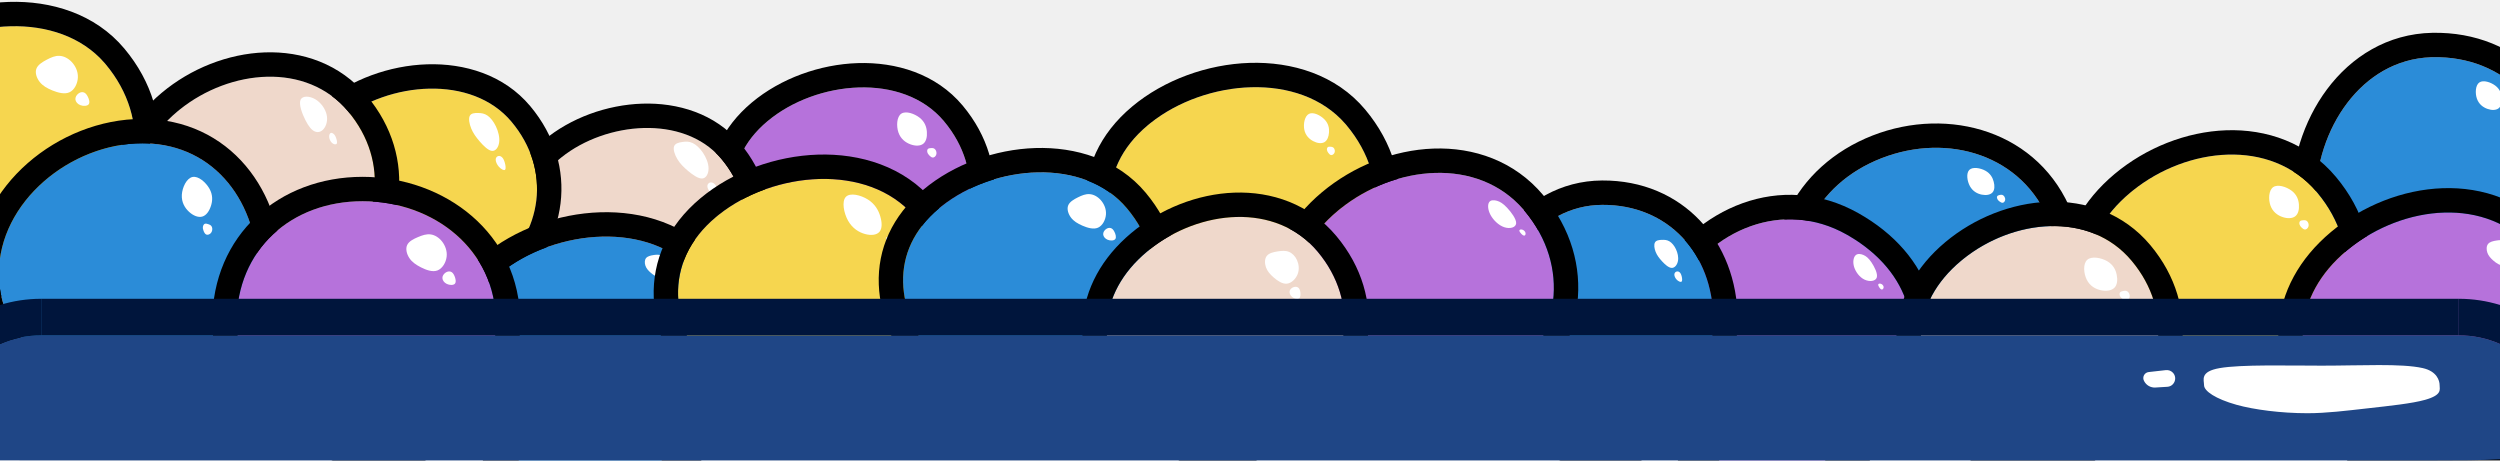
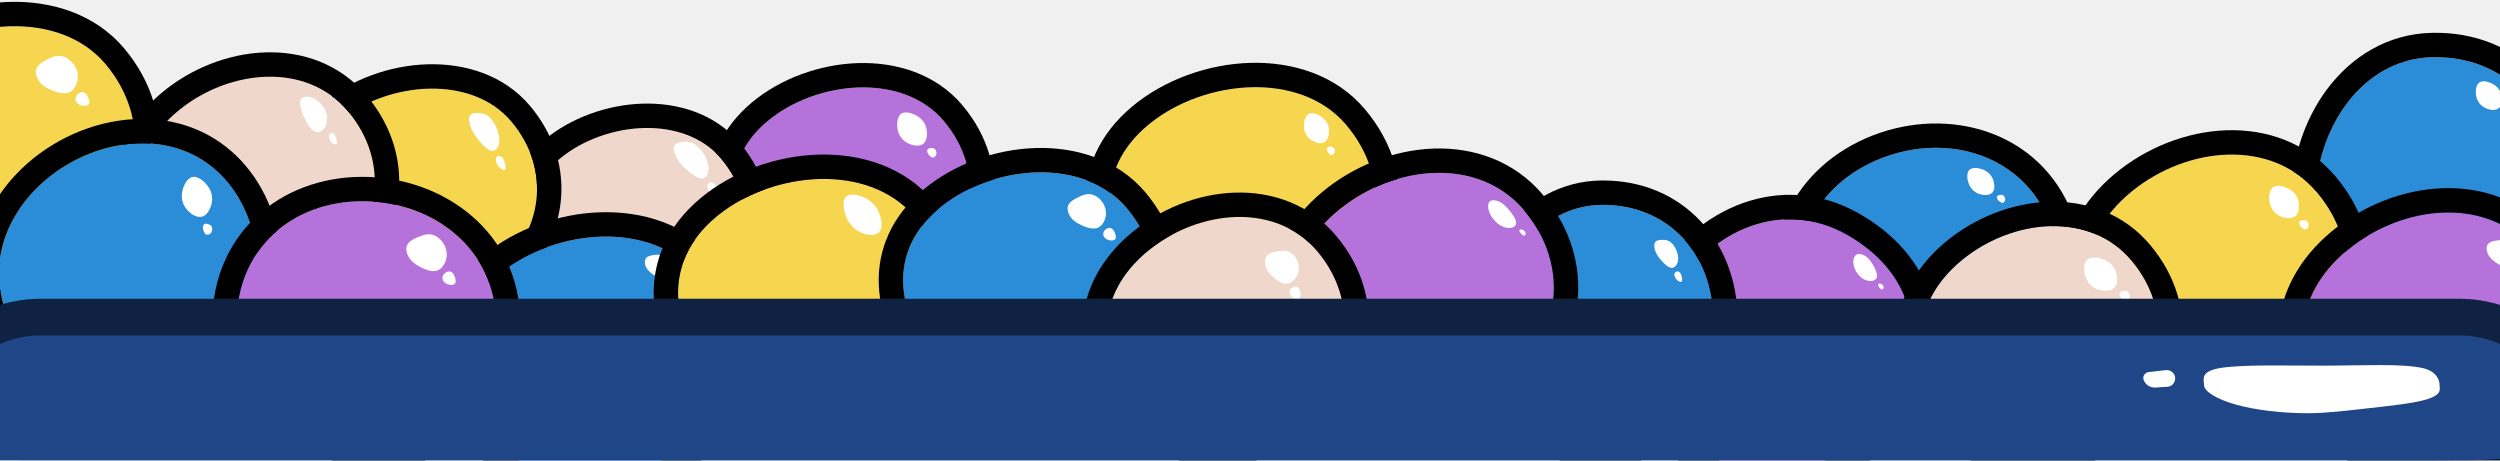
<svg xmlns="http://www.w3.org/2000/svg" width="820" height="151" viewBox="0 0 820 151" fill="none">
  <g id="BallpitFront" clip-path="url(#clip0_41_42)">
    <g id="Balls">
      <g class="ball">
        <path d="M251.734 88.192C238.238 72.062 235.748 53.134 251.734 39.759C267.719 26.385 296.127 23.629 309.623 39.759C323.118 55.889 320.081 76.926 304.096 90.301C288.11 103.675 265.229 104.323 251.734 88.192Z" fill="#B672DB" class="ball-color-2" />
        <path d="M251.734 88.192C265.23 104.322 288.11 103.675 304.096 90.301C320.081 76.926 323.118 55.889 309.623 39.759C296.127 23.629 267.72 26.385 251.734 39.759C235.749 53.134 238.239 72.062 251.734 88.192ZM245.598 93.326C238.098 84.361 233.08 73.952 232.684 63.238C232.276 52.185 236.84 41.79 246.601 33.623C256.062 25.708 268.911 21.096 281.357 20.699C293.807 20.301 306.986 24.14 315.758 34.626C332.378 54.491 328.247 80.525 309.229 96.436C290.684 111.953 262.576 113.618 245.598 93.326Z" fill="black" class="ball-stroke" />
        <g class="highlight">
          <path id="Vector" d="M305.336 48.57C305.712 48.547 306.058 48.551 306.357 48.708C306.656 48.861 306.91 49.167 307.052 49.564C307.193 49.96 307.224 50.449 307.027 50.877C306.833 51.305 306.414 51.673 305.992 51.679C305.571 51.685 305.152 51.327 304.828 50.989C304.503 50.648 304.272 50.327 304.171 49.947C304.07 49.568 304.1 49.134 304.322 48.892C304.542 48.646 304.957 48.594 305.336 48.57Z" fill="white" />
          <path id="Vector_2" d="M294.679 43.434C293.964 41.328 294.117 38.299 295.617 37.29C297.108 36.276 299.94 37.269 301.638 38.607C303.342 39.96 303.913 41.658 304.018 43.268C304.138 44.872 303.797 46.403 302.817 47.161C301.834 47.928 300.216 47.938 298.611 47.337C296.992 46.742 295.404 45.545 294.679 43.434Z" fill="white" />
        </g>
      </g>
      <g class="ball">
        <path d="M-30.528 75.628C-45.726 57.463 -48.53 36.146 -30.528 21.084C-12.525 6.023 19.466 2.919 34.664 21.084C49.862 39.249 46.442 62.94 28.44 78.002C10.438 93.064 -15.33 93.793 -30.528 75.628Z" fill="#F6D64F" class="ball-color-4" />
        <path d="M-30.528 75.628C-15.33 93.793 10.438 93.064 28.44 78.002C46.442 62.94 49.862 39.249 34.664 21.084L34.305 20.663C19.209 3.247 -11.674 6.046 -29.674 20.387L-30.528 21.084C-48.249 35.911 -45.808 56.798 -31.231 74.774L-30.528 75.628ZM-36.664 80.761C-45.016 70.779 -50.537 59.265 -50.972 47.488C-51.42 35.372 -46.431 23.959 -35.662 14.948C-25.192 6.189 -10.942 1.069 2.864 0.628C16.676 0.187 31.176 4.448 40.8 15.951C59.122 37.85 54.608 66.539 33.574 84.138C13.012 101.341 -17.984 103.088 -36.664 80.761Z" fill="black" class="ball-stroke" />
        <g class="highlight">
          <path id="Vector_3" d="M27.323 30.262C27.866 30.385 28.325 30.809 28.748 31.609C29.172 32.403 29.557 33.577 29.105 34.192C28.647 34.807 27.351 34.862 26.398 34.507C25.439 34.153 24.821 33.388 24.737 32.65C24.646 31.912 25.095 31.194 25.627 30.752C26.16 30.309 26.784 30.136 27.323 30.262Z" fill="white" />
          <path id="Vector_4" d="M15.331 19.583C16.749 18.837 18.092 18.244 19.5 18.317C20.901 18.378 22.369 19.094 23.552 20.355C24.725 21.615 25.623 23.421 25.542 25.395C25.473 27.362 24.435 29.498 22.815 30.258C21.195 31.018 19.005 30.394 17.212 29.678C15.412 28.949 14.008 28.13 13.014 26.863C12.021 25.596 11.446 23.895 11.918 22.586C12.381 21.265 13.901 20.338 15.331 19.583Z" fill="white" />
        </g>
      </g>
      <g class="ball">
        <path d="M672.234 72.939C680.855 94.999 673.084 114.844 651.222 123.389C629.36 131.933 601.686 125.939 593.065 103.88C584.444 81.82 595.231 60.452 617.092 51.908C638.954 43.364 663.612 50.88 672.234 72.939Z" fill="#2B8CD8" class="ball-color-1" />
        <path d="M672.234 72.939C663.612 50.88 638.954 43.364 617.092 51.908C595.23 60.453 584.444 81.821 593.065 103.88L593.27 104.394C601.979 125.691 628.672 131.678 650.193 123.778L651.223 123.388C672.743 114.978 680.608 95.616 672.625 73.971L672.234 72.939ZM679.685 70.027C684.586 82.569 685.088 95.21 680.562 106.263C676.012 117.376 666.781 125.897 654.135 130.84C641.641 135.723 627.43 136.502 614.9 132.779C602.26 129.023 590.982 120.528 585.614 106.792C575.22 80.197 588.636 54.44 614.18 44.457C639.151 34.698 669.088 42.913 679.685 70.027Z" fill="black" class="ball-stroke" />
        <g class="highlight">
          <path id="Vector_5" d="M655.888 63.952C656.2 63.879 656.49 63.833 656.766 63.925C657.041 64.014 657.302 64.238 657.485 64.556C657.666 64.873 657.77 65.285 657.672 65.677C657.578 66.069 657.285 66.441 656.933 66.505C656.581 66.57 656.173 66.325 655.847 66.083C655.52 65.838 655.275 65.597 655.131 65.288C654.986 64.979 654.942 64.606 655.089 64.368C655.235 64.128 655.574 64.025 655.888 63.952Z" fill="white" />
          <path id="Vector_6" d="M646.137 61.081C645.203 59.388 644.85 56.788 645.947 55.718C647.035 54.645 649.567 55.092 651.204 55.992C652.848 56.903 653.596 58.268 653.94 59.623C654.296 60.973 654.253 62.323 653.553 63.106C652.85 63.898 651.496 64.134 650.054 63.849C648.602 63.57 647.08 62.775 646.137 61.081Z" fill="white" />
        </g>
      </g>
      <g class="ball">
        <path d="M605.645 76.9C626.285 88.515 632.837 108.796 621.326 129.252C609.815 149.708 584.601 162.592 563.96 150.977C543.319 139.362 538.138 115.994 549.649 95.538C561.16 75.082 585.004 65.285 605.645 76.9Z" fill="#B672DB" class="ball-color-2" />
        <path d="M605.645 76.901C585.004 65.286 561.16 75.082 549.649 95.538C538.138 115.994 543.32 139.363 563.96 150.978L564.445 151.246C584.67 162.215 609.122 149.946 620.777 130.205L621.326 129.252C632.657 109.116 626.485 89.149 606.601 77.451L605.645 76.901ZM609.568 69.929C621.303 76.532 629.696 85.999 633.192 97.419C636.706 108.901 634.957 121.342 628.298 133.175C621.72 144.866 611.214 154.467 599.159 159.519C586.998 164.616 572.89 165.182 560.037 157.95C535.153 143.947 529.228 115.516 542.677 91.615C555.825 68.25 584.198 55.653 609.568 69.929Z" fill="black" class="ball-stroke" />
        <g class="highlight">
          <path id="Vector_7" d="M608.588 83.778C609.24 83.107 610.256 83.245 611.157 83.615C612.061 83.994 612.855 84.602 613.837 86.05C614.812 87.501 615.981 89.79 615.576 91.038C615.168 92.278 613.198 92.493 611.564 91.715C609.934 90.946 608.646 89.182 608.147 87.555C607.652 85.936 607.935 84.448 608.588 83.778Z" fill="white" />
          <path id="Vector_8" d="M617.153 94.96C616.95 94.918 616.74 94.742 616.498 94.402C616.256 94.064 615.982 93.561 616.066 93.284C616.152 93.007 616.596 92.958 616.969 93.094C617.345 93.229 617.65 93.55 617.767 93.87C617.887 94.189 617.817 94.511 617.684 94.714C617.552 94.917 617.356 95.005 617.153 94.96Z" fill="white" />
        </g>
      </g>
      <g class="ball">
        <path d="M376.472 95.628C361.274 77.463 358.47 56.146 376.472 41.084C394.474 26.023 426.466 22.919 441.664 41.084C456.862 59.249 453.442 82.94 435.44 98.002C417.438 113.064 391.67 113.793 376.472 95.628Z" fill="#F6D64F" class="ball-color-4" />
        <path d="M376.472 95.628C391.67 113.793 417.438 113.064 435.44 98.002C453.442 82.94 456.862 59.249 441.664 41.084L441.305 40.663C426.209 23.247 395.326 26.046 377.326 40.387L376.472 41.084C358.751 55.911 361.192 76.798 375.769 94.774L376.472 95.628ZM370.336 100.761C361.984 90.779 356.463 79.265 356.028 67.488C355.58 55.372 360.569 43.959 371.338 34.949C381.808 26.189 396.058 21.069 409.864 20.628C423.676 20.187 438.176 24.448 447.8 35.951C466.122 57.85 461.608 86.539 440.574 104.138C420.012 121.341 389.016 123.088 370.336 100.761Z" fill="black" class="ball-stroke" />
        <g class="highlight">
          <path id="Vector_9" d="M436.418 48.125C436.747 48.148 437.046 48.19 437.287 48.359C437.527 48.525 437.71 48.816 437.785 49.173C437.859 49.529 437.827 49.952 437.604 50.297C437.384 50.641 436.976 50.909 436.61 50.866C436.245 50.822 435.925 50.468 435.684 50.141C435.444 49.811 435.283 49.509 435.242 49.172C435.2 48.835 435.279 48.467 435.5 48.285C435.721 48.099 436.087 48.101 436.418 48.125Z" fill="white" />
          <path id="Vector_10" d="M427.804 42.502C427.439 40.614 427.94 38.033 429.362 37.339C430.777 36.64 433.111 37.816 434.421 39.158C435.734 40.512 436.023 42.034 435.919 43.427C435.828 44.816 435.347 46.09 434.406 46.628C433.46 47.174 432.057 46.997 430.738 46.298C429.407 45.602 428.176 44.394 427.804 42.502Z" fill="white" />
        </g>
      </g>
      <g class="ball">
        <path d="M525.962 144.784C504.344 144.903 489.981 131.781 489.864 110.356C489.746 88.931 503.919 67.317 525.537 67.198C547.156 67.08 561.827 83.27 561.944 104.695C562.062 126.12 547.581 144.666 525.962 144.784Z" fill="#2B8CD8" class="ball-color-1" />
        <path d="M525.962 144.784C547.581 144.666 562.062 126.12 561.944 104.695C561.827 83.27 547.156 67.08 525.537 67.198C504.257 67.315 490.191 88.261 489.868 109.351L489.864 110.356C489.981 131.781 504.344 144.902 525.962 144.784ZM526.006 152.784C513.573 152.852 502.453 149.094 494.364 141.471C486.227 133.804 481.933 122.954 481.864 110.4C481.796 98.009 485.833 85.493 493.209 75.908C500.656 66.231 511.778 59.273 525.493 59.198C551.981 59.053 569.805 79.273 569.944 104.651C570.08 129.413 553.051 152.636 526.006 152.784Z" fill="black" class="ball-stroke" />
        <g class="highlight">
          <path id="Vector_11" d="M550.905 89.301C551.204 89.552 551.425 89.968 551.589 90.615C551.753 91.257 551.857 92.13 551.538 92.381C551.214 92.63 550.466 92.255 549.955 91.727C549.44 91.196 549.162 90.511 549.187 90.012C549.208 89.51 549.536 89.192 549.885 89.078C550.234 88.963 550.609 89.049 550.905 89.301Z" fill="white" />
          <path id="Vector_12" d="M545.09 78.668C545.977 78.639 546.805 78.684 547.605 79.177C548.402 79.659 549.172 80.582 549.725 81.764C550.273 82.942 550.609 84.382 550.366 85.621C550.132 86.858 549.326 87.898 548.322 87.872C547.318 87.846 546.125 86.753 545.169 85.727C544.209 84.691 543.485 83.722 543.041 82.597C542.597 81.471 542.437 80.2 542.836 79.511C543.233 78.811 544.196 78.699 545.09 78.668Z" fill="white" />
        </g>
      </g>
      <g class="ball">
-         <path d="M183.505 96.598C171.119 81.795 168.834 64.422 183.505 52.148C198.176 39.873 224.248 37.344 236.634 52.148C249.02 66.951 246.233 86.258 231.561 98.533C216.89 110.808 195.891 111.402 183.505 96.598Z" fill="#EFD8CB" class="ball-color-3" />
+         <path d="M183.505 96.598C171.119 81.795 168.834 64.422 183.505 52.148C198.176 39.873 224.248 37.344 236.634 52.148C249.02 66.951 246.232 86.258 231.561 98.533C216.89 110.808 195.891 111.402 183.505 96.598Z" fill="#EFD8CB" class="ball-color-3" />
        <path d="M183.505 96.598C195.891 111.402 216.89 110.808 231.562 98.533C246.233 86.258 249.019 66.951 236.634 52.147L236.341 51.804C224.038 37.611 198.87 39.892 184.201 51.58L183.505 52.148C169.063 64.231 171.052 81.253 182.932 95.903L183.505 96.598ZM177.369 101.732C170.423 93.43 165.735 83.742 165.364 73.72C164.981 63.359 169.268 53.629 178.372 46.012C187.176 38.646 199.113 34.367 210.671 33.998C222.235 33.628 234.552 37.192 242.769 47.014C258.28 65.552 254.398 89.857 236.695 104.669C219.464 119.085 193.237 120.697 177.369 101.732Z" fill="black" class="ball-stroke" />
        <g class="highlight">
          <path id="Vector_13" d="M234.064 60.105C234.515 60.401 234.909 60.931 235.29 61.782C235.67 62.626 236.034 63.791 235.687 64.176C235.334 64.559 234.271 64.16 233.473 63.519C232.67 62.876 232.132 61.99 232.033 61.312C231.928 60.632 232.269 60.155 232.689 59.95C233.109 59.745 233.615 59.807 234.064 60.105Z" fill="white" />
          <path id="Vector_14" d="M223.775 46.573C224.911 46.406 225.992 46.348 227.153 46.898C228.307 47.435 229.543 48.572 230.566 50.09C231.581 51.602 232.392 53.501 232.404 55.209C232.426 56.915 231.658 58.436 230.357 58.545C229.055 58.655 227.229 57.349 225.726 56.101C224.216 54.839 223.029 53.633 222.161 52.176C221.293 50.719 220.753 49.025 221.088 48.036C221.416 47.034 222.629 46.743 223.775 46.573Z" fill="white" />
        </g>
      </g>
      <g class="ball">
        <path d="M111.007 87.446C97.771 71.626 95.329 53.06 111.007 39.943C126.686 26.825 154.548 24.123 167.784 39.943C181.02 55.763 178.042 76.396 162.363 89.513C146.685 102.631 124.243 103.266 111.007 87.446Z" fill="#F6D64F" class="ball-color-4" />
        <path d="M111.007 87.446C124.036 103.019 145.986 102.647 161.623 90.12L162.363 89.514C178.041 76.396 181.02 55.763 167.784 39.943C154.755 24.37 127.552 26.745 111.751 39.336L111.007 39.943C95.573 52.855 97.699 71.047 110.394 86.702L111.007 87.446ZM104.871 92.58C97.5 83.77 92.56 73.529 92.17 62.976C91.767 52.085 96.266 41.845 105.873 33.807C115.181 26.02 127.818 21.486 140.056 21.096C152.3 20.705 165.277 24.479 173.92 34.81C190.28 54.364 186.207 79.995 167.496 95.649C149.258 110.908 121.589 112.562 104.871 92.58Z" fill="black" class="ball-stroke" />
        <g class="highlight">
          <path id="Vector_15" d="M164.646 51.567C165.03 51.92 165.329 52.487 165.575 53.356C165.821 54.219 166.009 55.386 165.635 55.696C165.256 56.003 164.314 55.454 163.651 54.717C162.984 53.977 162.596 53.049 162.591 52.389C162.582 51.726 162.962 51.327 163.381 51.199C163.801 51.071 164.265 51.212 164.646 51.567Z" fill="white" />
          <path id="Vector_16" d="M156.783 37.058C157.866 37.081 158.884 37.199 159.898 37.908C160.907 38.603 161.915 39.881 162.675 41.487C163.428 43.087 163.939 45.022 163.729 46.648C163.529 48.272 162.614 49.595 161.383 49.491C160.152 49.386 158.614 47.854 157.371 46.426C156.123 44.985 155.17 43.649 154.548 42.125C153.926 40.602 153.64 38.904 154.081 38.018C154.518 37.118 155.69 37.036 156.783 37.058Z" fill="white" />
        </g>
      </g>
      <g class="ball">
        <path d="M163.472 144.628C148.274 126.463 145.47 105.146 163.472 90.084C181.474 75.023 213.466 71.919 228.664 90.084C243.862 108.249 240.442 131.94 222.44 147.002C204.438 162.064 178.67 162.793 163.472 144.628Z" fill="#2B8CD8" class="ball-color-1" />
        <path d="M163.472 144.628C178.67 162.793 204.438 162.064 222.44 147.002C240.442 131.94 243.862 108.249 228.664 90.084L228.305 89.663C213.209 72.247 182.326 75.046 164.326 89.387L163.472 90.084C145.751 104.911 148.192 125.798 162.769 143.774L163.472 144.628ZM157.336 149.761C148.984 139.779 143.463 128.265 143.028 116.488C142.58 104.372 147.569 92.959 158.338 83.948C168.808 75.189 183.058 70.069 196.864 69.628C210.676 69.187 225.176 73.448 234.8 84.951C253.122 106.85 248.608 135.539 227.574 153.138C207.012 170.341 176.016 172.088 157.336 149.761Z" fill="black" class="ball-stroke" />
        <g class="highlight">
          <path id="Vector_17" d="M218.809 91.655C219.08 91.822 219.249 92.135 219.33 92.646C219.412 93.153 219.403 93.859 219.045 94.108C218.684 94.355 217.973 94.145 217.524 93.777C217.071 93.408 216.879 92.881 216.97 92.466C217.057 92.051 217.433 91.746 217.802 91.606C218.172 91.465 218.541 91.487 218.809 91.655Z" fill="white" />
          <path id="Vector_18" d="M214.305 83.666C215.209 83.525 216.045 83.453 216.792 83.753C217.538 84.045 218.198 84.704 218.604 85.604C219.005 86.502 219.156 87.644 218.747 88.695C218.346 89.745 217.39 90.708 216.374 90.819C215.358 90.93 214.29 90.187 213.454 89.468C212.616 88.742 212.009 88.039 211.706 87.171C211.404 86.303 211.408 85.277 211.905 84.657C212.4 84.029 213.393 83.809 214.305 83.666Z" fill="white" />
        </g>
      </g>
      <g class="ball">
        <path d="M54.671 86.328C40.798 69.747 41.753 50.316 58.185 36.568C74.617 22.82 100.305 19.96 114.178 36.541C128.05 53.122 124.929 74.747 108.496 88.495C92.064 102.243 68.544 102.909 54.671 86.328Z" fill="#EFD8CB" class="ball-color-3" />
        <path d="M54.671 86.328C68.544 102.909 92.064 102.243 108.497 88.495C124.929 74.747 128.05 53.122 114.178 36.541C100.522 20.219 75.417 22.735 58.962 35.931L58.185 36.568C41.753 50.317 40.799 69.747 54.671 86.328ZM48.536 91.462C40.558 81.926 36.364 70.963 37.081 59.87C37.801 48.714 43.423 38.489 53.051 30.433C62.555 22.482 74.771 17.613 86.859 17.186C99.062 16.755 111.513 20.889 120.313 31.408C137.311 51.723 133.094 78.346 113.63 94.631C94.638 110.521 65.89 112.204 48.536 91.462Z" fill="black" class="ball-stroke" />
        <g class="highlight">
          <path id="Vector_19" d="M103.284 43.127C102.245 42.702 101.248 41.532 100.176 39.411C99.107 37.309 97.967 34.248 98.566 32.782C99.178 31.317 101.53 31.447 103.405 32.547C105.294 33.647 106.707 35.717 107.135 37.607C107.575 39.499 107.02 41.228 106.208 42.24C105.397 43.251 104.319 43.562 103.284 43.127Z" fill="white" />
          <path id="Vector_20" d="M108.415 43.648C108.704 43.476 109.067 43.644 109.371 43.883C109.675 44.125 109.922 44.44 110.176 45.084C110.427 45.728 110.688 46.702 110.447 47.113C110.206 47.521 109.467 47.374 108.924 46.901C108.382 46.432 108.039 45.637 107.975 44.983C107.912 44.332 108.126 43.819 108.415 43.648Z" fill="white" />
        </g>
      </g>
      <g class="ball">
        <path d="M799.594 103.746C775.914 104.201 759.983 90.043 759.533 66.575C759.082 43.107 774.281 19.217 797.961 18.762C821.641 18.307 837.956 35.822 838.407 59.289C838.858 82.757 823.274 103.291 799.594 103.746Z" fill="#2B8CD8" class="ball-color-1" />
        <path d="M799.594 103.746C823.274 103.291 838.858 82.757 838.407 59.289C837.956 35.822 821.641 18.307 797.961 18.762L797.407 18.776C774.412 19.577 759.559 42.55 759.523 65.475L759.533 66.575C759.977 89.676 775.42 103.756 798.49 103.757L799.594 103.746ZM799.748 111.745C786.285 112.003 774.251 108.099 765.447 100.028C756.595 91.914 751.795 80.305 751.534 66.729C751.276 53.317 755.463 39.715 763.292 29.247C771.189 18.688 783.062 11.047 797.807 10.763C826.356 10.215 845.879 31.715 846.406 59.136C846.921 85.94 828.853 111.185 799.748 111.745Z" fill="black" class="ball-stroke" />
        <g class="highlight">
          <path id="Vector_21" d="M812.427 32.365C811.8 30.548 811.93 27.922 813.24 27.034C814.542 26.142 817.019 26.976 818.505 28.119C819.997 29.274 820.498 30.74 820.592 32.133C820.698 33.522 820.402 34.85 819.547 35.516C818.688 36.19 817.274 36.214 815.87 35.709C814.453 35.208 813.063 34.186 812.427 32.365Z" fill="white" />
        </g>
      </g>
      <g class="ball">
        <path d="M694.873 117.716C679.675 99.551 680.72 78.264 698.722 63.202C716.725 48.14 744.866 45.007 760.064 63.172C775.263 81.338 771.843 105.028 753.84 120.09C735.838 135.152 710.071 135.881 694.873 117.716Z" fill="#F6D64F" class="ball-color-4" />
        <path d="M694.872 117.716C710.07 135.881 735.838 135.152 753.841 120.09C771.843 105.028 775.262 81.337 760.064 63.172L759.706 62.75C744.668 45.336 717.458 48.162 699.574 62.505L698.722 63.202C681.001 78.029 679.712 98.888 694.172 116.863L694.872 117.716ZM688.737 122.849C680.096 112.522 675.595 100.699 676.364 88.78C677.138 76.797 683.175 65.779 693.589 57.066C703.877 48.459 717.099 43.194 730.163 42.732C743.341 42.267 756.736 46.728 766.2 58.039C784.523 79.938 780.008 108.627 758.974 126.226C738.412 143.429 707.417 145.176 688.737 122.849Z" fill="black" class="ball-stroke" />
        <g class="highlight">
          <path id="Vector_22" d="M755.4 72.239C755.775 72.208 756.121 72.203 756.421 72.35C756.72 72.494 756.977 72.788 757.122 73.175C757.265 73.561 757.3 74.041 757.106 74.467C756.916 74.892 756.5 75.264 756.079 75.28C755.659 75.296 755.237 74.954 754.911 74.63C754.583 74.302 754.35 73.991 754.247 73.621C754.143 73.25 754.17 72.823 754.389 72.58C754.607 72.333 755.021 72.271 755.4 72.239Z" fill="white" />
          <path id="Vector_23" d="M744.715 67.444C743.985 65.391 744.115 62.409 745.605 61.381C747.086 60.349 749.922 61.258 751.63 62.533C753.342 63.822 753.925 65.478 754.043 67.058C754.174 68.632 753.846 70.145 752.873 70.913C751.896 71.692 750.281 71.739 748.673 71.187C747.051 70.64 745.455 69.502 744.715 67.444Z" fill="white" />
        </g>
      </g>
      <g class="ball">
        <path d="M434.873 123.716C419.675 105.551 420.72 84.264 438.722 69.202C456.725 54.14 484.867 51.007 500.065 69.172C515.263 87.338 511.843 111.028 493.84 126.09C475.838 141.152 450.071 141.881 434.873 123.716Z" fill="#B672DB" class="ball-color-2" />
        <path d="M434.872 123.716C450.07 141.881 475.838 141.152 493.841 126.09C511.843 111.028 515.262 87.337 500.064 69.172L499.706 68.75C484.668 51.336 457.458 54.162 439.574 68.505L438.722 69.202C421.001 84.029 419.712 104.888 434.172 122.863L434.872 123.716ZM428.737 128.849C420.096 118.522 415.595 106.699 416.364 94.78C417.138 82.797 423.175 71.779 433.589 63.066C443.877 54.459 457.099 49.194 470.163 48.732C483.341 48.267 496.736 52.728 506.2 64.039C524.523 85.938 520.008 114.627 498.974 132.226C478.412 149.429 447.417 151.176 428.737 128.849Z" fill="black" class="ball-stroke" />
        <g class="highlight">
          <path id="Vector_24" d="M488.412 66.365C488.911 65.557 489.98 65.572 490.986 65.852C491.999 66.141 492.956 66.692 494.308 68.122C495.655 69.556 497.404 71.867 497.297 73.265C497.184 74.654 495.233 75.144 493.381 74.52C491.534 73.906 489.792 72.176 488.886 70.489C487.987 68.812 487.912 67.172 488.412 66.365Z" fill="white" />
          <path id="Vector_25" d="M499.86 77.281C499.643 77.261 499.387 77.1 499.057 76.765C498.728 76.434 498.327 75.927 498.344 75.619C498.364 75.309 498.803 75.198 499.216 75.295C499.632 75.392 500.021 75.697 500.219 76.026C500.418 76.355 500.425 76.71 500.34 76.946C500.255 77.182 500.077 77.302 499.86 77.281Z" fill="white" />
        </g>
      </g>
      <g class="ball">
        <path d="M765.873 136.716C750.675 118.551 751.72 97.264 769.722 82.202C787.725 67.14 815.866 64.007 831.064 82.172C846.263 100.338 842.843 124.028 824.84 139.09C806.838 154.152 781.071 154.881 765.873 136.716Z" fill="#B672DB" class="ball-color-2" />
        <path d="M765.872 136.716C781.07 154.881 806.838 154.152 824.841 139.09C842.843 124.028 846.262 100.337 831.064 82.172L830.706 81.75C815.668 64.335 788.458 67.162 770.574 81.505L769.722 82.202C752.001 97.029 750.712 117.888 765.172 135.863L765.872 136.716ZM759.737 141.849C751.096 131.522 746.595 119.699 747.364 107.78C748.138 95.797 754.175 84.779 764.589 76.066C774.877 67.459 788.099 62.194 801.163 61.732C814.341 61.267 827.736 65.728 837.2 77.039C855.523 98.938 851.008 127.627 829.974 145.226C809.412 162.429 778.417 164.176 759.737 141.849Z" fill="black" class="ball-stroke" />
        <g class="highlight">
          <path id="Vector_26" d="M818.811 78.895C819.84 78.735 820.79 78.653 821.64 78.994C822.488 79.326 823.24 80.076 823.702 81.1C824.158 82.121 824.329 83.42 823.864 84.617C823.408 85.811 822.32 86.906 821.164 87.032C820.009 87.158 818.794 86.313 817.843 85.496C816.889 84.669 816.199 83.87 815.855 82.882C815.511 81.895 815.515 80.728 816.081 80.022C816.644 79.308 817.773 79.058 818.811 78.895Z" fill="white" />
        </g>
      </g>
      <g class="ball">
        <path d="M234.873 125.716C219.675 107.551 216.87 86.234 234.873 71.172C252.875 56.111 284.867 53.007 300.065 71.172C315.263 89.338 311.843 113.028 293.84 128.09C275.838 143.152 250.071 143.881 234.873 125.716Z" fill="#F6D64F" class="ball-color-4" />
        <path d="M234.872 125.716C250.07 143.881 275.838 143.152 293.841 128.09C311.843 113.028 315.262 89.337 300.064 71.172L299.705 70.751C284.609 53.335 253.727 56.134 235.727 70.475L234.872 71.172C217.151 85.999 219.592 106.886 234.17 124.862L234.872 125.716ZM228.737 130.849C220.385 120.867 214.863 109.353 214.428 97.576C213.98 85.46 218.97 74.047 229.739 65.037C240.208 56.277 254.458 51.157 268.265 50.716C282.076 50.275 296.576 54.536 306.2 66.039C324.523 87.938 320.008 116.627 298.974 134.226C278.412 151.429 247.417 153.176 228.737 130.849Z" fill="black" class="ball-stroke" />
        <g class="highlight">
          <path id="Vector_27" d="M291.762 77.447C292.183 77.371 292.577 77.331 292.963 77.489C293.347 77.644 293.724 77.994 294.001 78.473C294.275 78.951 294.451 79.559 294.351 80.12C294.254 80.68 293.884 81.195 293.406 81.256C292.929 81.317 292.35 80.923 291.883 80.541C291.415 80.156 291.059 79.782 290.835 79.32C290.611 78.858 290.519 78.311 290.701 77.98C290.881 77.644 291.337 77.525 291.762 77.447Z" fill="white" />
          <path id="Vector_28" d="M278.16 72.377C276.739 69.831 276.038 66.018 277.452 64.563C278.853 63.104 282.36 63.986 284.678 65.445C287.007 66.921 288.146 68.974 288.732 70.976C289.331 72.97 289.386 74.93 288.491 76.004C287.594 77.091 285.758 77.309 283.759 76.762C281.746 76.223 279.594 74.927 278.16 72.377Z" fill="white" />
        </g>
      </g>
      <g class="ball">
        <path d="M308.007 119.9C293.639 102.726 290.987 82.573 308.007 68.333C325.027 54.094 355.273 51.16 369.641 68.333C384.01 85.507 380.776 107.905 363.757 122.145C346.737 136.384 322.376 137.074 308.007 119.9Z" fill="#2B8CD8" class="ball-color-1" />
        <path d="M308.007 119.901C322.376 137.074 346.737 136.384 363.757 122.144C380.776 107.905 384.01 85.507 369.641 68.334C355.497 51.428 325.969 54.007 308.815 67.674L308.007 68.334C291.254 82.351 293.561 102.098 307.343 119.093L308.007 119.901ZM301.871 125.034C293.934 115.547 288.658 104.571 288.242 93.312C287.813 81.714 292.596 70.797 302.873 62.198C312.852 53.85 326.419 48.977 339.563 48.557C352.711 48.137 366.568 52.193 375.777 63.2C393.27 84.108 388.942 111.504 368.89 128.28C349.311 144.662 319.722 146.369 301.871 125.034Z" fill="black" class="ball-stroke" />
        <g class="highlight">
          <path id="Vector_29" d="M364.271 74.789C364.765 74.914 365.175 75.312 365.543 76.055C365.912 76.791 366.237 77.875 365.809 78.427C365.375 78.978 364.188 78.998 363.325 78.651C362.455 78.304 361.908 77.59 361.849 76.912C361.782 76.235 362.21 75.588 362.708 75.196C363.206 74.804 363.781 74.66 364.271 74.789Z" fill="white" />
          <path id="Vector_30" d="M353.549 64.734C354.865 64.084 356.107 63.573 357.394 63.673C358.675 63.762 360.001 64.452 361.054 65.634C362.098 66.814 362.877 68.488 362.756 70.293C362.646 72.091 361.646 74.021 360.146 74.679C358.646 75.336 356.657 74.713 355.033 74.015C353.402 73.306 352.137 72.523 351.258 71.341C350.378 70.158 349.893 68.588 350.355 67.401C350.81 66.203 352.223 65.391 353.549 64.734Z" fill="white" />
        </g>
      </g>
      <g class="ball">
        <path d="M639.671 135.328C625.798 118.747 626.753 99.316 643.185 85.568C659.617 71.82 685.305 68.96 699.178 85.541C713.05 102.122 709.929 123.747 693.496 137.495C677.064 151.243 653.544 151.909 639.671 135.328Z" fill="#EFD8CB" class="ball-color-3" />
        <path d="M639.671 135.328C653.544 151.909 677.064 151.243 693.497 137.495C709.929 123.747 713.05 102.122 699.178 85.541C685.522 69.219 660.417 71.735 643.962 84.931L643.185 85.568C626.753 99.317 625.799 118.747 639.671 135.328ZM633.536 140.461C625.558 130.926 621.364 119.963 622.081 108.87C622.801 97.714 628.423 87.489 638.051 79.433C647.555 71.482 659.771 66.613 671.859 66.186C684.062 65.755 696.513 69.889 705.313 80.408C722.311 100.723 718.094 127.346 698.63 143.631C679.638 159.521 650.89 161.204 633.536 140.461Z" fill="black" class="ball-stroke" />
        <g class="highlight">
          <path id="Vector_31" d="M696.384 95.45C696.777 95.368 697.142 95.319 697.478 95.436C697.814 95.55 698.123 95.829 698.326 96.219C698.528 96.609 698.626 97.113 698.476 97.588C698.33 98.063 697.937 98.51 697.494 98.581C697.051 98.651 696.561 98.344 696.173 98.043C695.785 97.738 695.498 97.439 695.341 97.061C695.184 96.682 695.157 96.226 695.357 95.941C695.557 95.651 695.987 95.533 696.384 95.45Z" fill="white" />
          <path id="Vector_32" d="M684.459 91.75C683.422 89.671 683.175 86.499 684.62 85.219C686.055 83.936 689.174 84.533 691.144 85.663C693.123 86.807 693.953 88.484 694.281 90.141C694.622 91.791 694.469 93.434 693.539 94.372C692.605 95.322 690.902 95.58 689.129 95.203C687.342 94.832 685.506 93.833 684.459 91.75Z" fill="white" />
        </g>
      </g>
      <g class="ball">
        <path d="M84.628 89.767C84.628 113.387 70.167 129 46.694 129C23.222 129 -0.372 113.387 -0.372 89.767C-0.372 66.147 23.222 47 46.694 47C70.167 47 84.628 66.147 84.628 89.767Z" fill="#2B8CD8" class="ball-color-1" />
        <path d="M84.628 89.768C84.628 66.517 70.615 47.599 47.788 47.014L46.695 47C23.223 47 -0.372 66.148 -0.372 89.768L-0.368 90.319C-0.009 113.263 22.674 128.514 45.594 128.988L46.695 129C69.8 129 84.174 113.871 84.618 90.868L84.628 89.768ZM92.628 89.768C92.628 103.207 88.491 115.14 80.249 123.768C71.964 132.439 60.266 137 46.695 137C33.286 137 19.77 132.567 9.455 124.561C-0.951 116.484 -8.371 104.492 -8.372 89.768C-8.372 75.192 -1.099 62.436 9.087 53.51C19.254 44.602 32.859 39 46.695 39C60.793 39 72.507 44.83 80.57 54.358C88.528 63.763 92.628 76.376 92.628 89.768Z" fill="black" class="ball-stroke" />
        <g class="highlight">
          <path id="Vector_33" d="M68.301 73.517C68.691 73.65 69.04 73.797 69.278 74.081C69.517 74.361 69.647 74.775 69.626 75.237C69.604 75.696 69.432 76.205 69.054 76.557C68.68 76.909 68.102 77.108 67.673 76.939C67.245 76.769 66.969 76.233 66.78 75.756C66.593 75.275 66.493 74.853 66.549 74.427C66.604 74.001 66.814 73.574 67.139 73.421C67.465 73.264 67.907 73.383 68.301 73.517Z" fill="white" />
          <path id="Vector_34" d="M59.641 63.884C59.792 61.453 61.207 58.448 63.146 58.049C65.077 57.642 67.533 59.825 68.697 61.887C69.861 63.966 69.733 65.923 69.171 67.598C68.624 69.273 67.643 70.681 66.335 71.042C65.02 71.41 63.378 70.748 62.001 69.472C60.609 68.195 59.497 66.323 59.641 63.884Z" fill="white" />
        </g>
      </g>
      <g class="ball">
        <path d="M162.628 105.66C162.628 129.344 148.167 145 124.695 145C101.222 145 77.628 129.344 77.628 105.66C77.628 81.975 95.454 66 118.926 66C142.398 66 162.628 81.975 162.628 105.66Z" fill="#B672DB" class="ball-color-2" />
        <path d="M162.628 105.66C162.628 81.976 142.397 66 118.925 66C95.453 66 77.628 81.976 77.628 105.66L77.632 106.214C77.991 129.22 100.674 144.512 123.594 144.988L124.695 145C147.8 145 162.174 129.829 162.618 106.764L162.628 105.66ZM170.628 105.66C170.628 119.126 166.494 131.082 158.255 139.729C149.973 148.423 138.273 153 124.695 153C111.28 153 97.761 148.553 87.446 140.524C77.04 132.425 69.629 120.408 69.628 105.66C69.628 77.106 91.5 58 118.925 58C145.735 58 170.628 76.549 170.628 105.66Z" fill="black" class="ball-stroke" />
        <g class="highlight">
          <path id="Vector_35" d="M147.81 89.101C148.326 89.266 148.734 89.714 149.077 90.524C149.421 91.327 149.695 92.496 149.207 93.053C148.712 93.61 147.453 93.555 146.561 93.132C145.661 92.709 145.128 91.917 145.108 91.196C145.082 90.474 145.576 89.817 146.128 89.433C146.681 89.049 147.299 88.934 147.81 89.101Z" fill="white" />
          <path id="Vector_36" d="M137.097 77.764C138.532 77.16 139.881 76.699 141.238 76.887C142.588 77.063 143.949 77.879 144.989 79.198C146.019 80.515 146.736 82.338 146.493 84.242C146.262 86.139 145.079 88.12 143.448 88.721C141.817 89.321 139.75 88.534 138.074 87.691C136.392 86.835 135.102 85.925 134.246 84.616C133.391 83.307 132.977 81.612 133.542 80.385C134.102 79.145 135.65 78.375 137.097 77.764Z" fill="white" />
        </g>
      </g>
      <g class="ball">
        <path d="M372.671 132.328C358.798 115.747 359.753 96.316 376.185 82.568C392.617 68.82 418.305 65.96 432.178 82.541C446.05 99.122 442.929 120.747 426.496 134.495C410.064 148.243 386.544 148.909 372.671 132.328Z" fill="#EFD8CB" class="ball-color-3" />
        <path d="M372.671 132.328C386.544 148.909 410.064 148.243 426.497 134.495C442.929 120.747 446.05 99.122 432.178 82.541C418.522 66.219 393.417 68.735 376.962 81.931L376.185 82.568C359.753 96.317 358.799 115.747 372.671 132.328ZM366.536 137.461C358.558 127.926 354.364 116.963 355.081 105.87C355.801 94.714 361.423 84.489 371.051 76.433C380.555 68.482 392.771 63.613 404.859 63.186C417.062 62.755 429.513 66.889 438.313 77.408C455.311 97.723 451.094 124.346 431.63 140.631C412.638 156.521 383.89 158.204 366.536 137.461Z" fill="black" class="ball-stroke" />
        <g class="highlight">
          <path id="Vector_37" d="M425.726 94.277C426.126 94.524 426.376 94.988 426.496 95.743C426.617 96.493 426.604 97.537 426.075 97.904C425.54 98.27 424.49 97.96 423.825 97.416C423.155 96.87 422.872 96.09 423.006 95.477C423.135 94.863 423.69 94.412 424.237 94.204C424.783 93.996 425.329 94.028 425.726 94.277Z" fill="white" />
          <path id="Vector_38" d="M419.065 82.463C420.402 82.255 421.638 82.149 422.743 82.592C423.845 83.024 424.823 83.998 425.423 85.329C426.015 86.657 426.239 88.345 425.634 89.901C425.04 91.453 423.627 92.876 422.125 93.04C420.622 93.204 419.044 92.106 417.807 91.044C416.567 89.969 415.669 88.93 415.222 87.646C414.775 86.362 414.781 84.846 415.516 83.929C416.248 83 417.716 82.675 419.065 82.463Z" fill="white" />
        </g>
      </g>
    </g>
    <g id="Ballpit">
-       <path id="ballpit-fill" d="M799.5 151H6.5C4.168 151 2.003 151 0 150.985L0 112.831C4.13 111.011 8.697 110 13.5 110H806.5C811.303 110 815.87 111.011 820 112.831V150.631C813.534 151 806.282 151 799.5 151Z" fill="#1F4686" />
-       <g id="ballpit-stroke">
-         <path d="M806.5 98V110H13.5V98H806.5Z" fill="#00153C" />
-         <path d="M0 112.831L0 100.036C4.265 98.713 8.799 98 13.5 98V110C8.697 110 4.13 111.011 0 112.831Z" fill="#00153C" />
-         <path d="M820 100.036V112.831C815.87 111.011 811.303 110 806.5 110V98C811.201 98 815.735 98.713 820 100.036Z" fill="#00153C" />
-       </g>
+       <path class="ballpit-fill" d="M799.5 151H6.5C4.168 151 2.003 151 0 150.985L0 106.831C4.13 105.011 8.697 104 13.5 104H806.5C811.303 104 815.87 105.011 820 106.831V150.631C813.534 151 806.282 151 799.5 151Z" fill="#1F4686" />
+       <path class="ballpit-stroke" d="M0 100.036V112.831C4.13 111.011 8.697 110 13.5 110H806.5C811.303 110 815.87 111.011 820 112.831V100.036C815.735 98.713 811.201 98 806.5 98H13.5C8.799 98 4.265 98.713 0 100.036Z" fill="#1F4686" />
+       <path class="ballpit-stroke-overlay" d="M0 100.036V112.831C4.13 111.011 8.697 110 13.5 110H806.5C811.303 110 815.87 111.011 820 112.831V100.036C815.735 98.713 811.201 98 806.5 98H13.5C8.799 98 4.265 98.713 0 100.036Z" fill="black" fill-opacity="0.5" style="mix-blend-mode:luminosity" />
      <g id="Highlight">
        <path id="smallellipse" d="M710.878 126.87L706.962 127.109C705.425 127.203 703.977 126.378 703.274 125.007C702.549 123.769 703.337 122.194 704.763 122.034L710.404 121.399C711.257 121.303 712.107 121.612 712.7 122.234C714.31 123.926 713.209 126.728 710.878 126.87Z" fill="white" />
        <path id="ellipse" d="M800.193 126.336C800.193 127.76 801.128 129.53 795.462 131.136C791.176 132.351 783.728 133.129 776.541 133.936C769.651 134.709 763.138 135.536 756.83 135.536C748.158 135.536 739.286 134.371 733.572 132.769C726.683 130.837 722.929 128.268 722.929 126.336C722.929 124.626 721.458 121.885 728.054 120.737C735.091 119.512 750.547 119.937 761.561 119.937C774.34 119.937 787.642 119.153 794.674 120.737C799.382 121.797 800.193 124.919 800.193 126.336Z" fill="white" />
      </g>
    </g>
  </g>
  <defs>
    <clipPath id="clip0_41_42">
      <rect width="820" height="151" fill="white" />
    </clipPath>
  </defs>
</svg>
